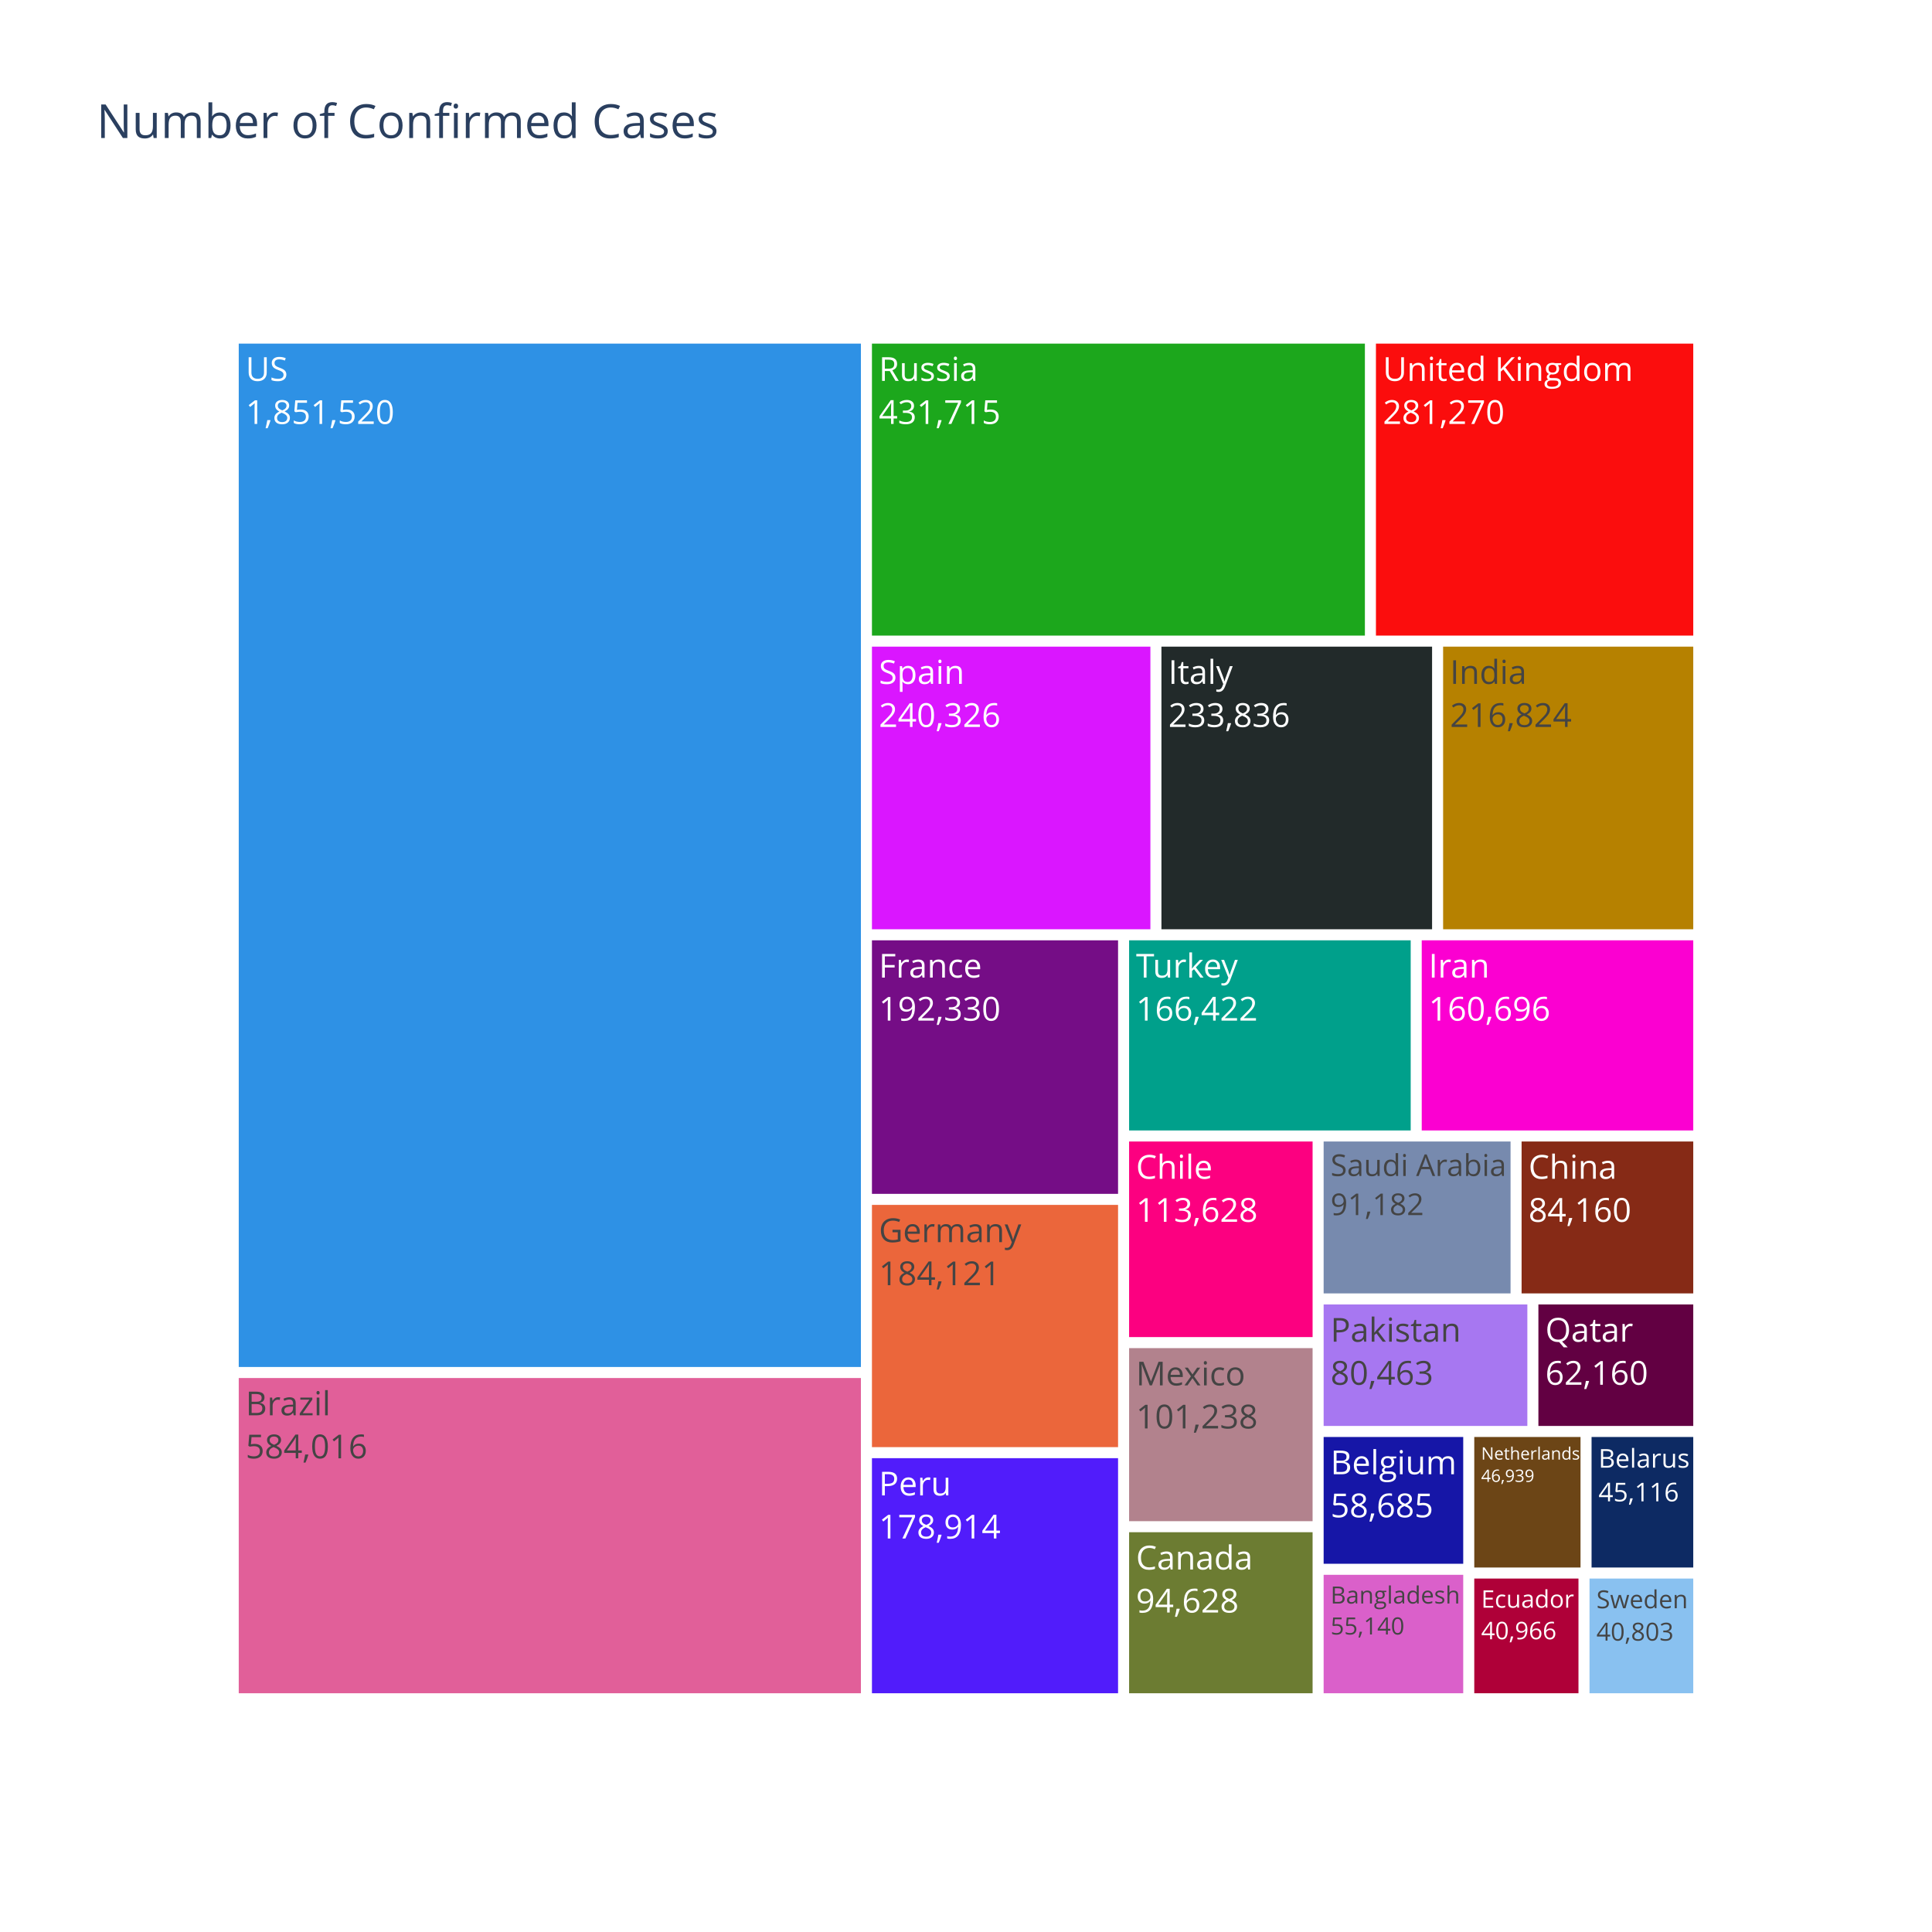
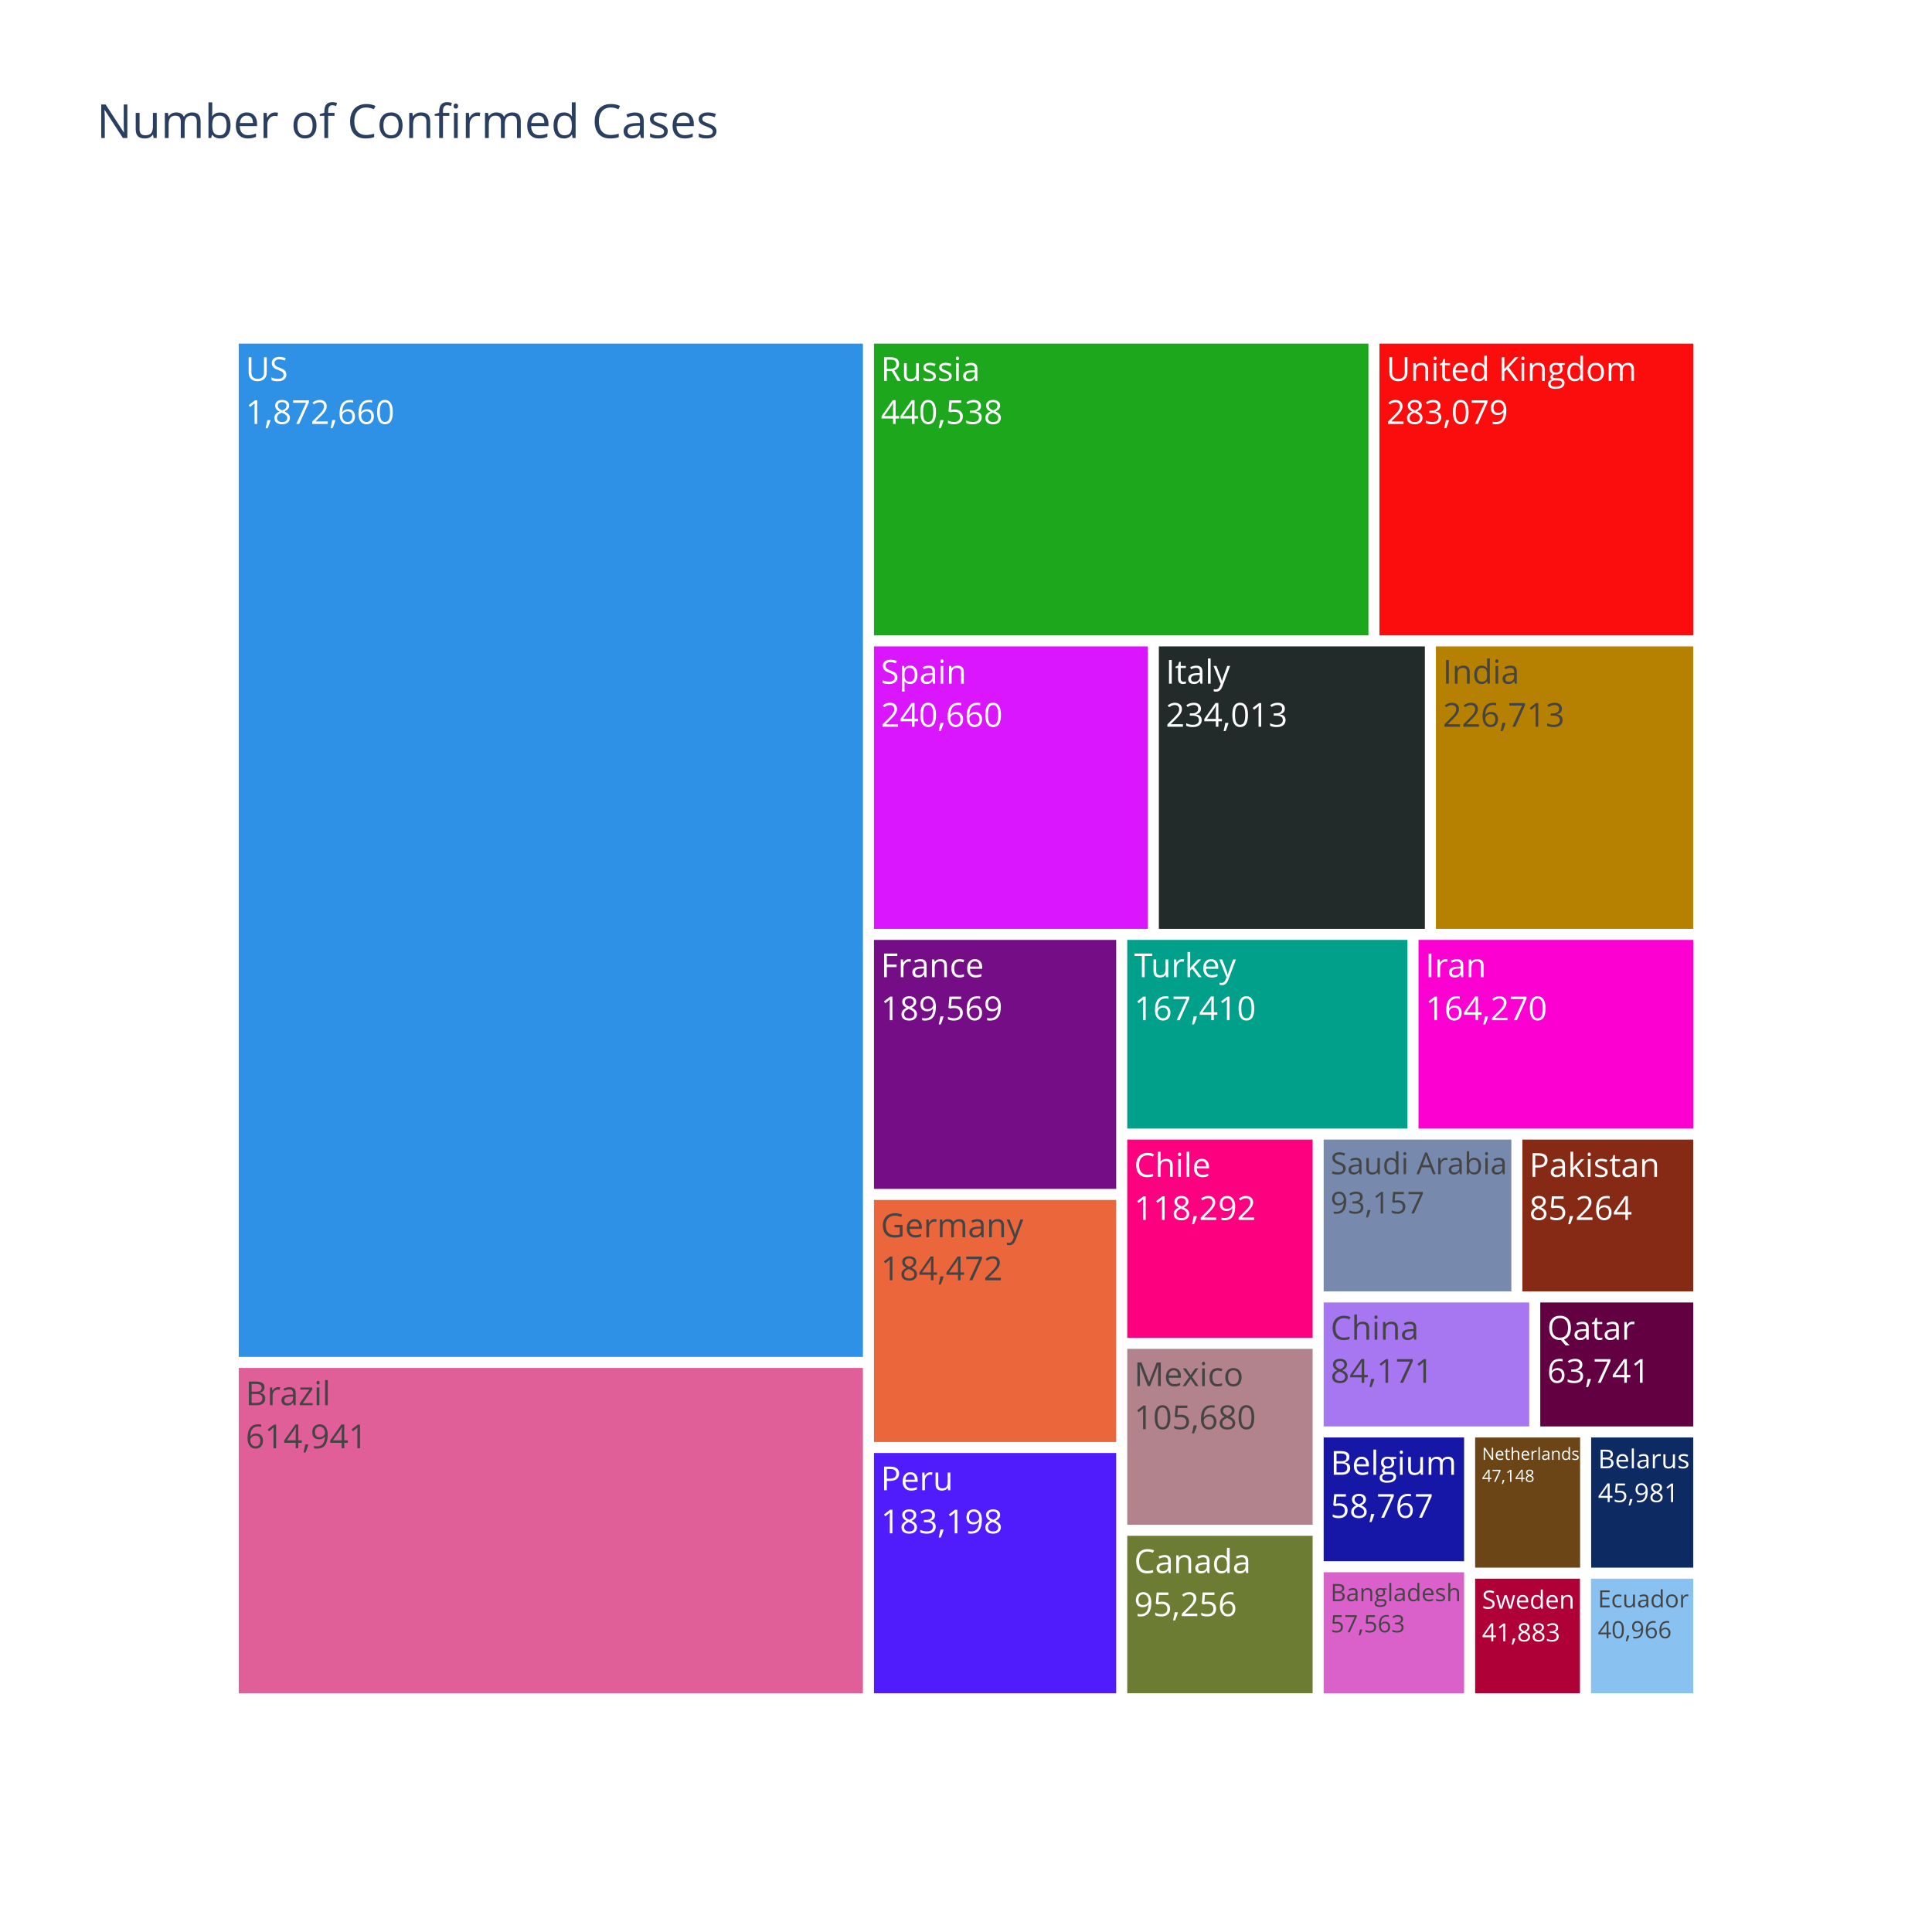
<svg xmlns="http://www.w3.org/2000/svg" class="main-svg" width="700" height="700" style="" viewBox="0 0 700 700">
  <rect x="0" y="0" width="700" height="700" style="fill: rgb(255, 255, 255); fill-opacity: 1;" />
-   <defs id="defs-c8099b">
+   <defs id="defs-9c4b8a">
    <g class="clips" />
    <g class="gradients" />
  </defs>
  <g class="bglayer" />
  <g class="layer-below">
    <g class="imagelayer" />
    <g class="shapelayer" />
  </g>
  <g class="cartesianlayer" />
  <g class="polarlayer" />
  <g class="ternarylayer" />
  <g class="geolayer" />
  <g class="funnelarealayer" />
  <g class="pielayer" />
  <g class="treemaplayer">
    <g class="trace treemap" style="opacity: 1;">
      <g class="slice cursor-pointer">
        <path class="surface" d="M80,100L620,100L620,620L80,620Z" style="pointer-events: all; stroke-width: 0; fill: rgb(0, 0, 0); fill-opacity: 0; stroke: rgb(0, 0, 0); stroke-opacity: 0; opacity: 0;" />
        <g class="slicetext">
          <text data-notex="1" class="slicetext" text-anchor="start" x="0" y="0" style="font-family: 'Open Sans', verdana, arial, sans-serif; font-size: 12px; fill: rgb(42, 63, 95); fill-opacity: 1; white-space: pre;" transform="translate(86,114)"> </text>
        </g>
      </g>
      <g class="slice cursor-pointer">
-         <path class="surface" d="M86,124L312.421,124L312.421,495.784L86,495.784Z" style="pointer-events: all; stroke-width: 1; fill: rgb(46, 145, 229); fill-opacity: 1; stroke: rgb(255, 255, 255); stroke-opacity: 1; opacity: 1;" />
+         <path class="surface" d="M86,124L313.149,124L313.149,492.129L86,492.129Z" style="pointer-events: all; stroke-width: 1; fill: rgb(46, 145, 229); fill-opacity: 1; stroke: rgb(255, 255, 255); stroke-opacity: 1; opacity: 1;" />
        <g class="slicetext">
          <text data-notex="1" class="slicetext" text-anchor="start" x="0" y="0" style="font-family: 'Open Sans', verdana, arial, sans-serif; font-size: 12px; fill: rgb(255, 255, 255); fill-opacity: 1; white-space: pre;" transform="translate(89,138)">
            <tspan class="line" dy="0em" x="0" y="0">US</tspan>
-             <tspan class="line" dy="1.3em" x="0" y="0">1,851,520</tspan>
-           </text>
-         </g>
-       </g>
-       <g class="slice cursor-pointer">
-         <path class="surface" d="M86,498.784L312.421,498.784L312.421,614L86,614Z" style="pointer-events: all; stroke-width: 1; fill: rgb(225, 95, 153); fill-opacity: 1; stroke: rgb(255, 255, 255); stroke-opacity: 1; opacity: 1;" />
-         <g class="slicetext">
-           <text data-notex="1" class="slicetext" text-anchor="start" x="0" y="0" style="font-family: 'Open Sans', verdana, arial, sans-serif; font-size: 12px; fill: rgb(68, 68, 68); fill-opacity: 1; white-space: pre;" transform="translate(89,512.7838)">
+             <tspan class="line" dy="1.3em" x="0" y="0">1,872,660</tspan>
+           </text>
+         </g>
+       </g>
+       <g class="slice cursor-pointer">
+         <path class="surface" d="M86,495.129L313.149,495.129L313.149,614L86,614Z" style="pointer-events: all; stroke-width: 1; fill: rgb(225, 95, 153); fill-opacity: 1; stroke: rgb(255, 255, 255); stroke-opacity: 1; opacity: 1;" />
+         <g class="slicetext">
+           <text data-notex="1" class="slicetext" text-anchor="start" x="0" y="0" style="font-family: 'Open Sans', verdana, arial, sans-serif; font-size: 12px; fill: rgb(68, 68, 68); fill-opacity: 1; white-space: pre;" transform="translate(89,509.1292)">
            <tspan class="line" dy="0em" x="0" y="0">Brazil</tspan>
-             <tspan class="line" dy="1.3em" x="0" y="0">584,016</tspan>
-           </text>
-         </g>
-       </g>
-       <g class="slice cursor-pointer">
-         <path class="surface" d="M315.421,124L495.028,124L495.028,230.791L315.421,230.791Z" style="pointer-events: all; stroke-width: 1; fill: rgb(28, 167, 28); fill-opacity: 1; stroke: rgb(255, 255, 255); stroke-opacity: 1; opacity: 1;" />
-         <g class="slicetext">
-           <text data-notex="1" class="slicetext" text-anchor="start" x="0" y="0" style="font-family: 'Open Sans', verdana, arial, sans-serif; font-size: 12px; fill: rgb(255, 255, 255); fill-opacity: 1; white-space: pre;" transform="translate(318.4212,138)">
+             <tspan class="line" dy="1.3em" x="0" y="0">614,941</tspan>
+           </text>
+         </g>
+       </g>
+       <g class="slice cursor-pointer">
+         <path class="surface" d="M316.149,124L496.307,124L496.307,230.707L316.149,230.707Z" style="pointer-events: all; stroke-width: 1; fill: rgb(28, 167, 28); fill-opacity: 1; stroke: rgb(255, 255, 255); stroke-opacity: 1; opacity: 1;" />
+         <g class="slicetext">
+           <text data-notex="1" class="slicetext" text-anchor="start" x="0" y="0" style="font-family: 'Open Sans', verdana, arial, sans-serif; font-size: 12px; fill: rgb(255, 255, 255); fill-opacity: 1; white-space: pre;" transform="translate(319.1491,138)">
            <tspan class="line" dy="0em" x="0" y="0">Russia</tspan>
-             <tspan class="line" dy="1.3em" x="0" y="0">431,715</tspan>
-           </text>
-         </g>
-       </g>
-       <g class="slice cursor-pointer">
-         <path class="surface" d="M498.028,124L614,124L614,230.791L498.028,230.791Z" style="pointer-events: all; stroke-width: 1; fill: rgb(251, 13, 13); fill-opacity: 1; stroke: rgb(255, 255, 255); stroke-opacity: 1; opacity: 1;" />
-         <g class="slicetext">
-           <text data-notex="1" class="slicetext" text-anchor="start" x="0" y="0" style="font-family: 'Open Sans', verdana, arial, sans-serif; font-size: 12px; fill: rgb(255, 255, 255); fill-opacity: 1; white-space: pre;" transform="translate(501.0282,138)">
+             <tspan class="line" dy="1.3em" x="0" y="0">440,538</tspan>
+           </text>
+         </g>
+       </g>
+       <g class="slice cursor-pointer">
+         <path class="surface" d="M499.307,124L614,124L614,230.707L499.307,230.707Z" style="pointer-events: all; stroke-width: 1; fill: rgb(251, 13, 13); fill-opacity: 1; stroke: rgb(255, 255, 255); stroke-opacity: 1; opacity: 1;" />
+         <g class="slicetext">
+           <text data-notex="1" class="slicetext" text-anchor="start" x="0" y="0" style="font-family: 'Open Sans', verdana, arial, sans-serif; font-size: 12px; fill: rgb(255, 255, 255); fill-opacity: 1; white-space: pre;" transform="translate(502.3071,138)">
            <tspan class="line" dy="0em" x="0" y="0">United Kingdom</tspan>
-             <tspan class="line" dy="1.3em" x="0" y="0">281,270</tspan>
-           </text>
-         </g>
-       </g>
-       <g class="slice cursor-pointer">
-         <path class="surface" d="M315.421,233.791L417.311,233.791L417.311,337.194L315.421,337.194Z" style="pointer-events: all; stroke-width: 1; fill: rgb(218, 22, 255); fill-opacity: 1; stroke: rgb(255, 255, 255); stroke-opacity: 1; opacity: 1;" />
-         <g class="slicetext">
-           <text data-notex="1" class="slicetext" text-anchor="start" x="0" y="0" style="font-family: 'Open Sans', verdana, arial, sans-serif; font-size: 12px; fill: rgb(255, 255, 255); fill-opacity: 1; white-space: pre;" transform="translate(318.4212,247.7907)">
+             <tspan class="line" dy="1.3em" x="0" y="0">283,079</tspan>
+           </text>
+         </g>
+       </g>
+       <g class="slice cursor-pointer">
+         <path class="surface" d="M316.149,233.707L416.377,233.707L416.377,337.043L316.149,337.043Z" style="pointer-events: all; stroke-width: 1; fill: rgb(218, 22, 255); fill-opacity: 1; stroke: rgb(255, 255, 255); stroke-opacity: 1; opacity: 1;" />
+         <g class="slicetext">
+           <text data-notex="1" class="slicetext" text-anchor="start" x="0" y="0" style="font-family: 'Open Sans', verdana, arial, sans-serif; font-size: 12px; fill: rgb(255, 255, 255); fill-opacity: 1; white-space: pre;" transform="translate(319.1491,247.7067)">
            <tspan class="line" dy="0em" x="0" y="0">Spain</tspan>
-             <tspan class="line" dy="1.3em" x="0" y="0">240,326</tspan>
-           </text>
-         </g>
-       </g>
-       <g class="slice cursor-pointer">
-         <path class="surface" d="M420.311,233.791L519.368,233.791L519.368,337.194L420.311,337.194Z" style="pointer-events: all; stroke-width: 1; fill: rgb(34, 42, 42); fill-opacity: 1; stroke: rgb(255, 255, 255); stroke-opacity: 1; opacity: 1;" />
-         <g class="slicetext">
-           <text data-notex="1" class="slicetext" text-anchor="start" x="0" y="0" style="font-family: 'Open Sans', verdana, arial, sans-serif; font-size: 12px; fill: rgb(255, 255, 255); fill-opacity: 1; white-space: pre;" transform="translate(423.3108,247.7907)">
+             <tspan class="line" dy="1.3em" x="0" y="0">240,660</tspan>
+           </text>
+         </g>
+       </g>
+       <g class="slice cursor-pointer">
+         <path class="surface" d="M419.377,233.707L516.754,233.707L516.754,337.043L419.377,337.043Z" style="pointer-events: all; stroke-width: 1; fill: rgb(34, 42, 42); fill-opacity: 1; stroke: rgb(255, 255, 255); stroke-opacity: 1; opacity: 1;" />
+         <g class="slicetext">
+           <text data-notex="1" class="slicetext" text-anchor="start" x="0" y="0" style="font-family: 'Open Sans', verdana, arial, sans-serif; font-size: 12px; fill: rgb(255, 255, 255); fill-opacity: 1; white-space: pre;" transform="translate(422.3773,247.7067)">
            <tspan class="line" dy="0em" x="0" y="0">Italy</tspan>
-             <tspan class="line" dy="1.3em" x="0" y="0">233,836</tspan>
-           </text>
-         </g>
-       </g>
-       <g class="slice cursor-pointer">
-         <path class="surface" d="M522.368,233.791L614,233.791L614,337.194L522.368,337.194Z" style="pointer-events: all; stroke-width: 1; fill: rgb(182, 129, 0); fill-opacity: 1; stroke: rgb(255, 255, 255); stroke-opacity: 1; opacity: 1;" />
-         <g class="slicetext">
-           <text data-notex="1" class="slicetext" text-anchor="start" x="0" y="0" style="font-family: 'Open Sans', verdana, arial, sans-serif; font-size: 12px; fill: rgb(68, 68, 68); fill-opacity: 1; white-space: pre;" transform="translate(525.3678,247.7907)">
+             <tspan class="line" dy="1.3em" x="0" y="0">234,013</tspan>
+           </text>
+         </g>
+       </g>
+       <g class="slice cursor-pointer">
+         <path class="surface" d="M519.754,233.707L614,233.707L614,337.043L519.754,337.043Z" style="pointer-events: all; stroke-width: 1; fill: rgb(182, 129, 0); fill-opacity: 1; stroke: rgb(255, 255, 255); stroke-opacity: 1; opacity: 1;" />
+         <g class="slicetext">
+           <text data-notex="1" class="slicetext" text-anchor="start" x="0" y="0" style="font-family: 'Open Sans', verdana, arial, sans-serif; font-size: 12px; fill: rgb(68, 68, 68); fill-opacity: 1; white-space: pre;" transform="translate(522.7543,247.7067)">
            <tspan class="line" dy="0em" x="0" y="0">India</tspan>
-             <tspan class="line" dy="1.3em" x="0" y="0">216,824</tspan>
-           </text>
-         </g>
-       </g>
-       <g class="slice cursor-pointer">
-         <path class="surface" d="M315.421,340.194L405.594,340.194L405.594,433.055L315.421,433.055Z" style="pointer-events: all; stroke-width: 1; fill: rgb(117, 13, 134); fill-opacity: 1; stroke: rgb(255, 255, 255); stroke-opacity: 1; opacity: 1;" />
-         <g class="slicetext">
-           <text data-notex="1" class="slicetext" text-anchor="start" x="0" y="0" style="font-family: 'Open Sans', verdana, arial, sans-serif; font-size: 12px; fill: rgb(255, 255, 255); fill-opacity: 1; white-space: pre;" transform="translate(318.4212,354.1938)">
+             <tspan class="line" dy="1.3em" x="0" y="0">226,713</tspan>
+           </text>
+         </g>
+       </g>
+       <g class="slice cursor-pointer">
+         <path class="surface" d="M316.149,340.043L404.92,340.043L404.92,431.262L316.149,431.262Z" style="pointer-events: all; stroke-width: 1; fill: rgb(117, 13, 134); fill-opacity: 1; stroke: rgb(255, 255, 255); stroke-opacity: 1; opacity: 1;" />
+         <g class="slicetext">
+           <text data-notex="1" class="slicetext" text-anchor="start" x="0" y="0" style="font-family: 'Open Sans', verdana, arial, sans-serif; font-size: 12px; fill: rgb(255, 255, 255); fill-opacity: 1; white-space: pre;" transform="translate(319.1491,354.0429)">
            <tspan class="line" dy="0em" x="0" y="0">France</tspan>
-             <tspan class="line" dy="1.3em" x="0" y="0">192,330</tspan>
-           </text>
-         </g>
-       </g>
-       <g class="slice cursor-pointer">
-         <path class="surface" d="M315.421,436.055L405.594,436.055L405.594,524.825L315.421,524.825Z" style="pointer-events: all; stroke-width: 1; fill: rgb(235, 102, 59); fill-opacity: 1; stroke: rgb(255, 255, 255); stroke-opacity: 1; opacity: 1;" />
-         <g class="slicetext">
-           <text data-notex="1" class="slicetext" text-anchor="start" x="0" y="0" style="font-family: 'Open Sans', verdana, arial, sans-serif; font-size: 12px; fill: rgb(68, 68, 68); fill-opacity: 1; white-space: pre;" transform="translate(318.4212,450.0553)">
+             <tspan class="line" dy="1.3em" x="0" y="0">189,569</tspan>
+           </text>
+         </g>
+       </g>
+       <g class="slice cursor-pointer">
+         <path class="surface" d="M316.149,434.262L404.92,434.262L404.92,522.948L316.149,522.948Z" style="pointer-events: all; stroke-width: 1; fill: rgb(235, 102, 59); fill-opacity: 1; stroke: rgb(255, 255, 255); stroke-opacity: 1; opacity: 1;" />
+         <g class="slicetext">
+           <text data-notex="1" class="slicetext" text-anchor="start" x="0" y="0" style="font-family: 'Open Sans', verdana, arial, sans-serif; font-size: 12px; fill: rgb(68, 68, 68); fill-opacity: 1; white-space: pre;" transform="translate(319.1491,448.2619)">
            <tspan class="line" dy="0em" x="0" y="0">Germany</tspan>
-             <tspan class="line" dy="1.3em" x="0" y="0">184,121</tspan>
-           </text>
-         </g>
-       </g>
-       <g class="slice cursor-pointer">
-         <path class="surface" d="M315.421,527.825L405.594,527.825L405.594,614L315.421,614Z" style="pointer-events: all; stroke-width: 1; fill: rgb(81, 28, 251); fill-opacity: 1; stroke: rgb(255, 255, 255); stroke-opacity: 1; opacity: 1;" />
-         <g class="slicetext">
-           <text data-notex="1" class="slicetext" text-anchor="start" x="0" y="0" style="font-family: 'Open Sans', verdana, arial, sans-serif; font-size: 12px; fill: rgb(255, 255, 255); fill-opacity: 1; white-space: pre;" transform="translate(318.4212,541.8253)">
+             <tspan class="line" dy="1.3em" x="0" y="0">184,472</tspan>
+           </text>
+         </g>
+       </g>
+       <g class="slice cursor-pointer">
+         <path class="surface" d="M316.149,525.948L404.92,525.948L404.92,614L316.149,614Z" style="pointer-events: all; stroke-width: 1; fill: rgb(81, 28, 251); fill-opacity: 1; stroke: rgb(255, 255, 255); stroke-opacity: 1; opacity: 1;" />
+         <g class="slicetext">
+           <text data-notex="1" class="slicetext" text-anchor="start" x="0" y="0" style="font-family: 'Open Sans', verdana, arial, sans-serif; font-size: 12px; fill: rgb(255, 255, 255); fill-opacity: 1; white-space: pre;" transform="translate(319.1491,539.9475)">
            <tspan class="line" dy="0em" x="0" y="0">Peru</tspan>
-             <tspan class="line" dy="1.3em" x="0" y="0">178,914</tspan>
-           </text>
-         </g>
-       </g>
-       <g class="slice cursor-pointer">
-         <path class="surface" d="M408.594,340.194L511.621,340.194L511.621,410.086L408.594,410.086Z" style="pointer-events: all; stroke-width: 1; fill: rgb(0, 160, 139); fill-opacity: 1; stroke: rgb(255, 255, 255); stroke-opacity: 1; opacity: 1;" />
-         <g class="slicetext">
-           <text data-notex="1" class="slicetext" text-anchor="start" x="0" y="0" style="font-family: 'Open Sans', verdana, arial, sans-serif; font-size: 12px; fill: rgb(255, 255, 255); fill-opacity: 1; white-space: pre;" transform="translate(411.5938,354.1938)">
+             <tspan class="line" dy="1.3em" x="0" y="0">183,198</tspan>
+           </text>
+         </g>
+       </g>
+       <g class="slice cursor-pointer">
+         <path class="surface" d="M407.92,340.043L510.45,340.043L510.45,409.4L407.92,409.4Z" style="pointer-events: all; stroke-width: 1; fill: rgb(0, 160, 139); fill-opacity: 1; stroke: rgb(255, 255, 255); stroke-opacity: 1; opacity: 1;" />
+         <g class="slicetext">
+           <text data-notex="1" class="slicetext" text-anchor="start" x="0" y="0" style="font-family: 'Open Sans', verdana, arial, sans-serif; font-size: 12px; fill: rgb(255, 255, 255); fill-opacity: 1; white-space: pre;" transform="translate(410.92,354.0429)">
            <tspan class="line" dy="0em" x="0" y="0">Turkey</tspan>
-             <tspan class="line" dy="1.3em" x="0" y="0">166,422</tspan>
-           </text>
-         </g>
-       </g>
-       <g class="slice cursor-pointer">
-         <path class="surface" d="M514.621,340.194L614,340.194L614,410.086L514.621,410.086Z" style="pointer-events: all; stroke-width: 1; fill: rgb(251, 0, 209); fill-opacity: 1; stroke: rgb(255, 255, 255); stroke-opacity: 1; opacity: 1;" />
-         <g class="slicetext">
-           <text data-notex="1" class="slicetext" text-anchor="start" x="0" y="0" style="font-family: 'Open Sans', verdana, arial, sans-serif; font-size: 12px; fill: rgb(255, 255, 255); fill-opacity: 1; white-space: pre;" transform="translate(517.6209,354.1938)">
+             <tspan class="line" dy="1.3em" x="0" y="0">167,410</tspan>
+           </text>
+         </g>
+       </g>
+       <g class="slice cursor-pointer">
+         <path class="surface" d="M513.45,340.043L614,340.043L614,409.4L513.45,409.4Z" style="pointer-events: all; stroke-width: 1; fill: rgb(251, 0, 209); fill-opacity: 1; stroke: rgb(255, 255, 255); stroke-opacity: 1; opacity: 1;" />
+         <g class="slicetext">
+           <text data-notex="1" class="slicetext" text-anchor="start" x="0" y="0" style="font-family: 'Open Sans', verdana, arial, sans-serif; font-size: 12px; fill: rgb(255, 255, 255); fill-opacity: 1; white-space: pre;" transform="translate(516.4497,354.0429)">
            <tspan class="line" dy="0em" x="0" y="0">Iran</tspan>
-             <tspan class="line" dy="1.3em" x="0" y="0">160,696</tspan>
-           </text>
-         </g>
-       </g>
-       <g class="slice cursor-pointer">
-         <path class="surface" d="M408.594,413.086L476.078,413.086L476.078,484.951L408.594,484.951Z" style="pointer-events: all; stroke-width: 1; fill: rgb(252, 0, 128); fill-opacity: 1; stroke: rgb(255, 255, 255); stroke-opacity: 1; opacity: 1;" />
-         <g class="slicetext">
-           <text data-notex="1" class="slicetext" text-anchor="start" x="0" y="0" style="font-family: 'Open Sans', verdana, arial, sans-serif; font-size: 12px; fill: rgb(255, 255, 255); fill-opacity: 1; white-space: pre;" transform="translate(411.5938,427.0857)">
+             <tspan class="line" dy="1.3em" x="0" y="0">164,270</tspan>
+           </text>
+         </g>
+       </g>
+       <g class="slice cursor-pointer">
+         <path class="surface" d="M407.92,412.4L476.086,412.4L476.086,485.216L407.92,485.216Z" style="pointer-events: all; stroke-width: 1; fill: rgb(252, 0, 128); fill-opacity: 1; stroke: rgb(255, 255, 255); stroke-opacity: 1; opacity: 1;" />
+         <g class="slicetext">
+           <text data-notex="1" class="slicetext" text-anchor="start" x="0" y="0" style="font-family: 'Open Sans', verdana, arial, sans-serif; font-size: 12px; fill: rgb(255, 255, 255); fill-opacity: 1; white-space: pre;" transform="translate(410.92,426.4002)">
            <tspan class="line" dy="0em" x="0" y="0">Chile</tspan>
-             <tspan class="line" dy="1.3em" x="0" y="0">113,628</tspan>
-           </text>
-         </g>
-       </g>
-       <g class="slice cursor-pointer">
-         <path class="surface" d="M408.594,487.951L476.078,487.951L476.078,551.653L408.594,551.653Z" style="pointer-events: all; stroke-width: 1; fill: rgb(178, 130, 141); fill-opacity: 1; stroke: rgb(255, 255, 255); stroke-opacity: 1; opacity: 1;" />
-         <g class="slicetext">
-           <text data-notex="1" class="slicetext" text-anchor="start" x="0" y="0" style="font-family: 'Open Sans', verdana, arial, sans-serif; font-size: 12px; fill: rgb(68, 68, 68); fill-opacity: 1; white-space: pre;" transform="translate(411.5938,501.9511)">
+             <tspan class="line" dy="1.3em" x="0" y="0">118,292</tspan>
+           </text>
+         </g>
+       </g>
+       <g class="slice cursor-pointer">
+         <path class="surface" d="M407.92,488.216L476.086,488.216L476.086,552.948L407.92,552.948Z" style="pointer-events: all; stroke-width: 1; fill: rgb(178, 130, 141); fill-opacity: 1; stroke: rgb(255, 255, 255); stroke-opacity: 1; opacity: 1;" />
+         <g class="slicetext">
+           <text data-notex="1" class="slicetext" text-anchor="start" x="0" y="0" style="font-family: 'Open Sans', verdana, arial, sans-serif; font-size: 12px; fill: rgb(68, 68, 68); fill-opacity: 1; white-space: pre;" transform="translate(410.92,502.216)">
            <tspan class="line" dy="0em" x="0" y="0">Mexico</tspan>
-             <tspan class="line" dy="1.3em" x="0" y="0">101,238</tspan>
-           </text>
-         </g>
-       </g>
-       <g class="slice cursor-pointer">
-         <path class="surface" d="M408.594,554.653L476.078,554.653L476.078,614L408.594,614Z" style="pointer-events: all; stroke-width: 1; fill: rgb(108, 124, 50); fill-opacity: 1; stroke: rgb(255, 255, 255); stroke-opacity: 1; opacity: 1;" />
-         <g class="slicetext">
-           <text data-notex="1" class="slicetext" text-anchor="start" x="0" y="0" style="font-family: 'Open Sans', verdana, arial, sans-serif; font-size: 12px; fill: rgb(255, 255, 255); fill-opacity: 1; white-space: pre;" transform="translate(411.5938,568.6531)">
+             <tspan class="line" dy="1.3em" x="0" y="0">105,680</tspan>
+           </text>
+         </g>
+       </g>
+       <g class="slice cursor-pointer">
+         <path class="surface" d="M407.92,555.948L476.086,555.948L476.086,614L407.92,614Z" style="pointer-events: all; stroke-width: 1; fill: rgb(108, 124, 50); fill-opacity: 1; stroke: rgb(255, 255, 255); stroke-opacity: 1; opacity: 1;" />
+         <g class="slicetext">
+           <text data-notex="1" class="slicetext" text-anchor="start" x="0" y="0" style="font-family: 'Open Sans', verdana, arial, sans-serif; font-size: 12px; fill: rgb(255, 255, 255); fill-opacity: 1; white-space: pre;" transform="translate(410.92,569.9485)">
            <tspan class="line" dy="0em" x="0" y="0">Canada</tspan>
-             <tspan class="line" dy="1.3em" x="0" y="0">94,628</tspan>
-           </text>
-         </g>
-       </g>
-       <g class="slice cursor-pointer">
-         <path class="surface" d="M479.078,413.086L547.801,413.086L547.801,469.125L479.078,469.125Z" style="pointer-events: all; stroke-width: 1; fill: rgb(119, 138, 174); fill-opacity: 1; stroke: rgb(255, 255, 255); stroke-opacity: 1; opacity: 1;" />
-         <g class="slicetext">
-           <text data-notex="1" class="slicetext" text-anchor="start" x="0" y="0" style="font-family: 'Open Sans', verdana, arial, sans-serif; font-size: 12px; fill: rgb(68, 68, 68); fill-opacity: 1; white-space: pre;" transform="translate(482.0778,426.0782)scale(0.9084091)">
+             <tspan class="line" dy="1.3em" x="0" y="0">95,256</tspan>
+           </text>
+         </g>
+       </g>
+       <g class="slice cursor-pointer">
+         <path class="surface" d="M479.086,412.4L548.093,412.4L548.093,468.408L479.086,468.408Z" style="pointer-events: all; stroke-width: 1; fill: rgb(119, 138, 174); fill-opacity: 1; stroke: rgb(255, 255, 255); stroke-opacity: 1; opacity: 1;" />
+         <g class="slicetext">
+           <text data-notex="1" class="slicetext" text-anchor="start" x="0" y="0" style="font-family: 'Open Sans', verdana, arial, sans-serif; font-size: 12px; fill: rgb(68, 68, 68); fill-opacity: 1; white-space: pre;" transform="translate(482.0858,425.4381)scale(0.9125344)">
            <tspan class="line" dy="0em" x="0" y="0">Saudi Arabia</tspan>
-             <tspan class="line" dy="1.3em" x="0" y="0">91,182</tspan>
-           </text>
-         </g>
-       </g>
-       <g class="slice cursor-pointer">
-         <path class="surface" d="M550.801,413.086L614,413.086L614,469.125L550.801,469.125Z" style="pointer-events: all; stroke-width: 1; fill: rgb(134, 42, 22); fill-opacity: 1; stroke: rgb(255, 255, 255); stroke-opacity: 1; opacity: 1;" />
-         <g class="slicetext">
-           <text data-notex="1" class="slicetext" text-anchor="start" x="0" y="0" style="font-family: 'Open Sans', verdana, arial, sans-serif; font-size: 12px; fill: rgb(255, 255, 255); fill-opacity: 1; white-space: pre;" transform="translate(553.8006,427.0857)">
+             <tspan class="line" dy="1.3em" x="0" y="0">93,157</tspan>
+           </text>
+         </g>
+       </g>
+       <g class="slice cursor-pointer">
+         <path class="surface" d="M551.093,412.4L614,412.4L614,468.408L551.093,468.408Z" style="pointer-events: all; stroke-width: 1; fill: rgb(134, 42, 22); fill-opacity: 1; stroke: rgb(255, 255, 255); stroke-opacity: 1; opacity: 1;" />
+         <g class="slicetext">
+           <text data-notex="1" class="slicetext" text-anchor="start" x="0" y="0" style="font-family: 'Open Sans', verdana, arial, sans-serif; font-size: 12px; fill: rgb(255, 255, 255); fill-opacity: 1; white-space: pre;" transform="translate(554.0934,426.4002)">
+             <tspan class="line" dy="0em" x="0" y="0">Pakistan</tspan>
+             <tspan class="line" dy="1.3em" x="0" y="0">85,264</tspan>
+           </text>
+         </g>
+       </g>
+       <g class="slice cursor-pointer">
+         <path class="surface" d="M479.086,471.408L554.567,471.408L554.567,517.327L479.086,517.327Z" style="pointer-events: all; stroke-width: 1; fill: rgb(167, 119, 241); fill-opacity: 1; stroke: rgb(255, 255, 255); stroke-opacity: 1; opacity: 1;" />
+         <g class="slicetext">
+           <text data-notex="1" class="slicetext" text-anchor="start" x="0" y="0" style="font-family: 'Open Sans', verdana, arial, sans-serif; font-size: 12px; fill: rgb(68, 68, 68); fill-opacity: 1; white-space: pre;" transform="translate(482.0858,485.4084)">
            <tspan class="line" dy="0em" x="0" y="0">China</tspan>
-             <tspan class="line" dy="1.3em" x="0" y="0">84,160</tspan>
-           </text>
-         </g>
-       </g>
-       <g class="slice cursor-pointer">
-         <path class="surface" d="M479.078,472.125L553.889,472.125L553.889,517.147L479.078,517.147Z" style="pointer-events: all; stroke-width: 1; fill: rgb(167, 119, 241); fill-opacity: 1; stroke: rgb(255, 255, 255); stroke-opacity: 1; opacity: 1;" />
-         <g class="slicetext">
-           <text data-notex="1" class="slicetext" text-anchor="start" x="0" y="0" style="font-family: 'Open Sans', verdana, arial, sans-serif; font-size: 12px; fill: rgb(68, 68, 68); fill-opacity: 1; white-space: pre;" transform="translate(482.0778,486.1245)">
-             <tspan class="line" dy="0em" x="0" y="0">Pakistan</tspan>
-             <tspan class="line" dy="1.3em" x="0" y="0">80,463</tspan>
-           </text>
-         </g>
-       </g>
-       <g class="slice cursor-pointer">
-         <path class="surface" d="M556.889,472.125L614,472.125L614,517.147L556.889,517.147Z" style="pointer-events: all; stroke-width: 1; fill: rgb(98, 0, 66); fill-opacity: 1; stroke: rgb(255, 255, 255); stroke-opacity: 1; opacity: 1;" />
-         <g class="slicetext">
-           <text data-notex="1" class="slicetext" text-anchor="start" x="0" y="0" style="font-family: 'Open Sans', verdana, arial, sans-serif; font-size: 12px; fill: rgb(255, 255, 255); fill-opacity: 1; white-space: pre;" transform="translate(559.8888,486.1245)">
+             <tspan class="line" dy="1.3em" x="0" y="0">84,171</tspan>
+           </text>
+         </g>
+       </g>
+       <g class="slice cursor-pointer">
+         <path class="surface" d="M557.567,471.408L614,471.408L614,517.327L557.567,517.327Z" style="pointer-events: all; stroke-width: 1; fill: rgb(98, 0, 66); fill-opacity: 1; stroke: rgb(255, 255, 255); stroke-opacity: 1; opacity: 1;" />
+         <g class="slicetext">
+           <text data-notex="1" class="slicetext" text-anchor="start" x="0" y="0" style="font-family: 'Open Sans', verdana, arial, sans-serif; font-size: 12px; fill: rgb(255, 255, 255); fill-opacity: 1; white-space: pre;" transform="translate(560.5674,485.4084)">
            <tspan class="line" dy="0em" x="0" y="0">Qatar</tspan>
-             <tspan class="line" dy="1.3em" x="0" y="0">62,160</tspan>
-           </text>
-         </g>
-       </g>
-       <g class="slice cursor-pointer">
-         <path class="surface" d="M479.078,520.147L530.655,520.147L530.655,567.082L479.078,567.082Z" style="pointer-events: all; stroke-width: 1; fill: rgb(22, 22, 167); fill-opacity: 1; stroke: rgb(255, 255, 255); stroke-opacity: 1; opacity: 1;" />
-         <g class="slicetext">
-           <text data-notex="1" class="slicetext" text-anchor="start" x="0" y="0" style="font-family: 'Open Sans', verdana, arial, sans-serif; font-size: 12px; fill: rgb(255, 255, 255); fill-opacity: 1; white-space: pre;" transform="translate(482.0778,534.1467)">
+             <tspan class="line" dy="1.3em" x="0" y="0">63,741</tspan>
+           </text>
+         </g>
+       </g>
+       <g class="slice cursor-pointer">
+         <path class="surface" d="M479.086,520.327L530.972,520.327L530.972,566.164L479.086,566.164Z" style="pointer-events: all; stroke-width: 1; fill: rgb(22, 22, 167); fill-opacity: 1; stroke: rgb(255, 255, 255); stroke-opacity: 1; opacity: 1;" />
+         <g class="slicetext">
+           <text data-notex="1" class="slicetext" text-anchor="start" x="0" y="0" style="font-family: 'Open Sans', verdana, arial, sans-serif; font-size: 12px; fill: rgb(255, 255, 255); fill-opacity: 1; white-space: pre;" transform="translate(482.0858,534.3266)">
            <tspan class="line" dy="0em" x="0" y="0">Belgium</tspan>
-             <tspan class="line" dy="1.3em" x="0" y="0">58,685</tspan>
-           </text>
-         </g>
-       </g>
-       <g class="slice cursor-pointer">
-         <path class="surface" d="M479.078,570.082L530.655,570.082L530.655,614L479.078,614Z" style="pointer-events: all; stroke-width: 1; fill: rgb(218, 96, 202); fill-opacity: 1; stroke: rgb(255, 255, 255); stroke-opacity: 1; opacity: 1;" />
-         <g class="slicetext">
-           <text data-notex="1" class="slicetext" text-anchor="start" x="0" y="0" style="font-family: 'Open Sans', verdana, arial, sans-serif; font-size: 12px; fill: rgb(68, 68, 68); fill-opacity: 1; white-space: pre;" transform="translate(482.0778,580.9904)scale(0.718985)">
+             <tspan class="line" dy="1.3em" x="0" y="0">58,767</tspan>
+           </text>
+         </g>
+       </g>
+       <g class="slice cursor-pointer">
+         <path class="surface" d="M479.086,569.164L530.972,569.164L530.972,614L479.086,614Z" style="pointer-events: all; stroke-width: 1; fill: rgb(218, 96, 202); fill-opacity: 1; stroke: rgb(255, 255, 255); stroke-opacity: 1; opacity: 1;" />
+         <g class="slicetext">
+           <text data-notex="1" class="slicetext" text-anchor="start" x="0" y="0" style="font-family: 'Open Sans', verdana, arial, sans-serif; font-size: 12px; fill: rgb(68, 68, 68); fill-opacity: 1; white-space: pre;" transform="translate(482.0858,580.126)scale(0.7238581)">
            <tspan class="line" dy="0em" x="0" y="0">Bangladesh</tspan>
-             <tspan class="line" dy="1.3em" x="0" y="0">55,140</tspan>
-           </text>
-         </g>
-       </g>
-       <g class="slice cursor-pointer">
-         <path class="surface" d="M533.655,520.147L573.153,520.147L573.153,568.439L533.655,568.439Z" style="pointer-events: all; stroke-width: 1; fill: rgb(108, 69, 22); fill-opacity: 1; stroke: rgb(255, 255, 255); stroke-opacity: 1; opacity: 1;" />
-         <g class="slicetext">
-           <text data-notex="1" class="slicetext" text-anchor="start" x="0" y="0" style="font-family: 'Open Sans', verdana, arial, sans-serif; font-size: 12px; fill: rgb(255, 255, 255); fill-opacity: 1; white-space: pre;" transform="translate(536.6547,528.8402)scale(0.5175919)">
+             <tspan class="line" dy="1.3em" x="0" y="0">57,563</tspan>
+           </text>
+         </g>
+       </g>
+       <g class="slice cursor-pointer">
+         <path class="surface" d="M533.972,520.327L573.006,520.327L573.006,568.487L533.972,568.487Z" style="pointer-events: all; stroke-width: 1; fill: rgb(108, 69, 22); fill-opacity: 1; stroke: rgb(255, 255, 255); stroke-opacity: 1; opacity: 1;" />
+         <g class="slicetext">
+           <text data-notex="1" class="slicetext" text-anchor="start" x="0" y="0" style="font-family: 'Open Sans', verdana, arial, sans-serif; font-size: 12px; fill: rgb(255, 255, 255); fill-opacity: 1; white-space: pre;" transform="translate(536.9716,528.9413)scale(0.5104305)">
            <tspan class="line" dy="0em" x="0" y="0">Netherlands</tspan>
-             <tspan class="line" dy="1.3em" x="0" y="0">46,939</tspan>
-           </text>
-         </g>
-       </g>
-       <g class="slice cursor-pointer">
-         <path class="surface" d="M576.153,520.147L614,520.147L614,568.439L576.153,568.439Z" style="pointer-events: all; stroke-width: 1; fill: rgb(13, 42, 99); fill-opacity: 1; stroke: rgb(255, 255, 255); stroke-opacity: 1; opacity: 1;" />
-         <g class="slicetext">
-           <text data-notex="1" class="slicetext" text-anchor="start" x="0" y="0" style="font-family: 'Open Sans', verdana, arial, sans-serif; font-size: 12px; fill: rgb(255, 255, 255); fill-opacity: 1; white-space: pre;" transform="translate(579.1526,531.7567)scale(0.7827313)">
+             <tspan class="line" dy="1.3em" x="0" y="0">47,148</tspan>
+           </text>
+         </g>
+       </g>
+       <g class="slice cursor-pointer">
+         <path class="surface" d="M576.006,520.327L614,520.327L614,568.487L576.006,568.487Z" style="pointer-events: all; stroke-width: 1; fill: rgb(13, 42, 99); fill-opacity: 1; stroke: rgb(255, 255, 255); stroke-opacity: 1; opacity: 1;" />
+         <g class="slicetext">
+           <text data-notex="1" class="slicetext" text-anchor="start" x="0" y="0" style="font-family: 'Open Sans', verdana, arial, sans-serif; font-size: 12px; fill: rgb(255, 255, 255); fill-opacity: 1; white-space: pre;" transform="translate(579.006,531.9762)scale(0.7863347)">
            <tspan class="line" dy="0em" x="0" y="0">Belarus</tspan>
-             <tspan class="line" dy="1.3em" x="0" y="0">45,116</tspan>
-           </text>
-         </g>
-       </g>
-       <g class="slice cursor-pointer">
-         <path class="surface" d="M533.655,571.439L572.41,571.439L572.41,614L533.655,614Z" style="pointer-events: all; stroke-width: 1; fill: rgb(175, 0, 56); fill-opacity: 1; stroke: rgb(255, 255, 255); stroke-opacity: 1; opacity: 1;" />
-         <g class="slicetext">
-           <text data-notex="1" class="slicetext" text-anchor="start" x="0" y="0" style="font-family: 'Open Sans', verdana, arial, sans-serif; font-size: 12px; fill: rgb(255, 255, 255); fill-opacity: 1; white-space: pre;" transform="translate(536.6547,582.4991)scale(0.7327387)">
+             <tspan class="line" dy="1.3em" x="0" y="0">45,981</tspan>
+           </text>
+         </g>
+       </g>
+       <g class="slice cursor-pointer">
+         <path class="surface" d="M533.972,571.487L572.945,571.487L572.945,614L533.972,614Z" style="pointer-events: all; stroke-width: 1; fill: rgb(175, 0, 56); fill-opacity: 1; stroke: rgb(255, 255, 255); stroke-opacity: 1; opacity: 1;" />
+         <g class="slicetext">
+           <text data-notex="1" class="slicetext" text-anchor="start" x="0" y="0" style="font-family: 'Open Sans', verdana, arial, sans-serif; font-size: 12px; fill: rgb(255, 255, 255); fill-opacity: 1; white-space: pre;" transform="translate(536.9716,582.8491)scale(0.7602006)">
+             <tspan class="line" dy="0em" x="0" y="0">Sweden</tspan>
+             <tspan class="line" dy="1.3em" x="0" y="0">41,883</tspan>
+           </text>
+         </g>
+       </g>
+       <g class="slice cursor-pointer">
+         <path class="surface" d="M575.945,571.487L614,571.487L614,614L575.945,614Z" style="pointer-events: all; stroke-width: 1; fill: rgb(137, 193, 240); fill-opacity: 1; stroke: rgb(255, 255, 255); stroke-opacity: 1; opacity: 1;" />
+         <g class="slicetext">
+           <text data-notex="1" class="slicetext" text-anchor="start" x="0" y="0" style="font-family: 'Open Sans', verdana, arial, sans-serif; font-size: 12px; fill: rgb(68, 68, 68); fill-opacity: 1; white-space: pre;" transform="translate(578.9453,582.3746)scale(0.7170576)">
            <tspan class="line" dy="0em" x="0" y="0">Ecuador</tspan>
            <tspan class="line" dy="1.3em" x="0" y="0">40,966</tspan>
          </text>
        </g>
      </g>
-       <g class="slice cursor-pointer">
-         <path class="surface" d="M575.41,571.439L614,571.439L614,614L575.41,614Z" style="pointer-events: all; stroke-width: 1; fill: rgb(137, 193, 240); fill-opacity: 1; stroke: rgb(255, 255, 255); stroke-opacity: 1; opacity: 1;" />
-         <g class="slicetext">
-           <text data-notex="1" class="slicetext" text-anchor="start" x="0" y="0" style="font-family: 'Open Sans', verdana, arial, sans-serif; font-size: 12px; fill: rgb(68, 68, 68); fill-opacity: 1; white-space: pre;" transform="translate(578.4104,582.7038)scale(0.7513445)">
-             <tspan class="line" dy="0em" x="0" y="0">Sweden</tspan>
-             <tspan class="line" dy="1.3em" x="0" y="0">40,803</tspan>
-           </text>
-         </g>
-       </g>
    </g>
  </g>
  <g class="sunburstlayer" />
  <g class="glimages" />
-   <defs id="topdefs-c8099b">
+   <defs id="topdefs-9c4b8a">
    <g class="clips" />
  </defs>
  <g class="layer-above">
    <g class="imagelayer" />
    <g class="shapelayer" />
  </g>
  <g class="infolayer">
    <g class="g-gtitle">
      <text class="gtitle" x="35" y="50" text-anchor="start" dy="0em" style="font-family: 'Open Sans', verdana, arial, sans-serif; font-size: 17px; fill: rgb(42, 63, 95); opacity: 1; font-weight: normal; white-space: pre;">Number of Confirmed Cases</text>
    </g>
  </g>
</svg>
